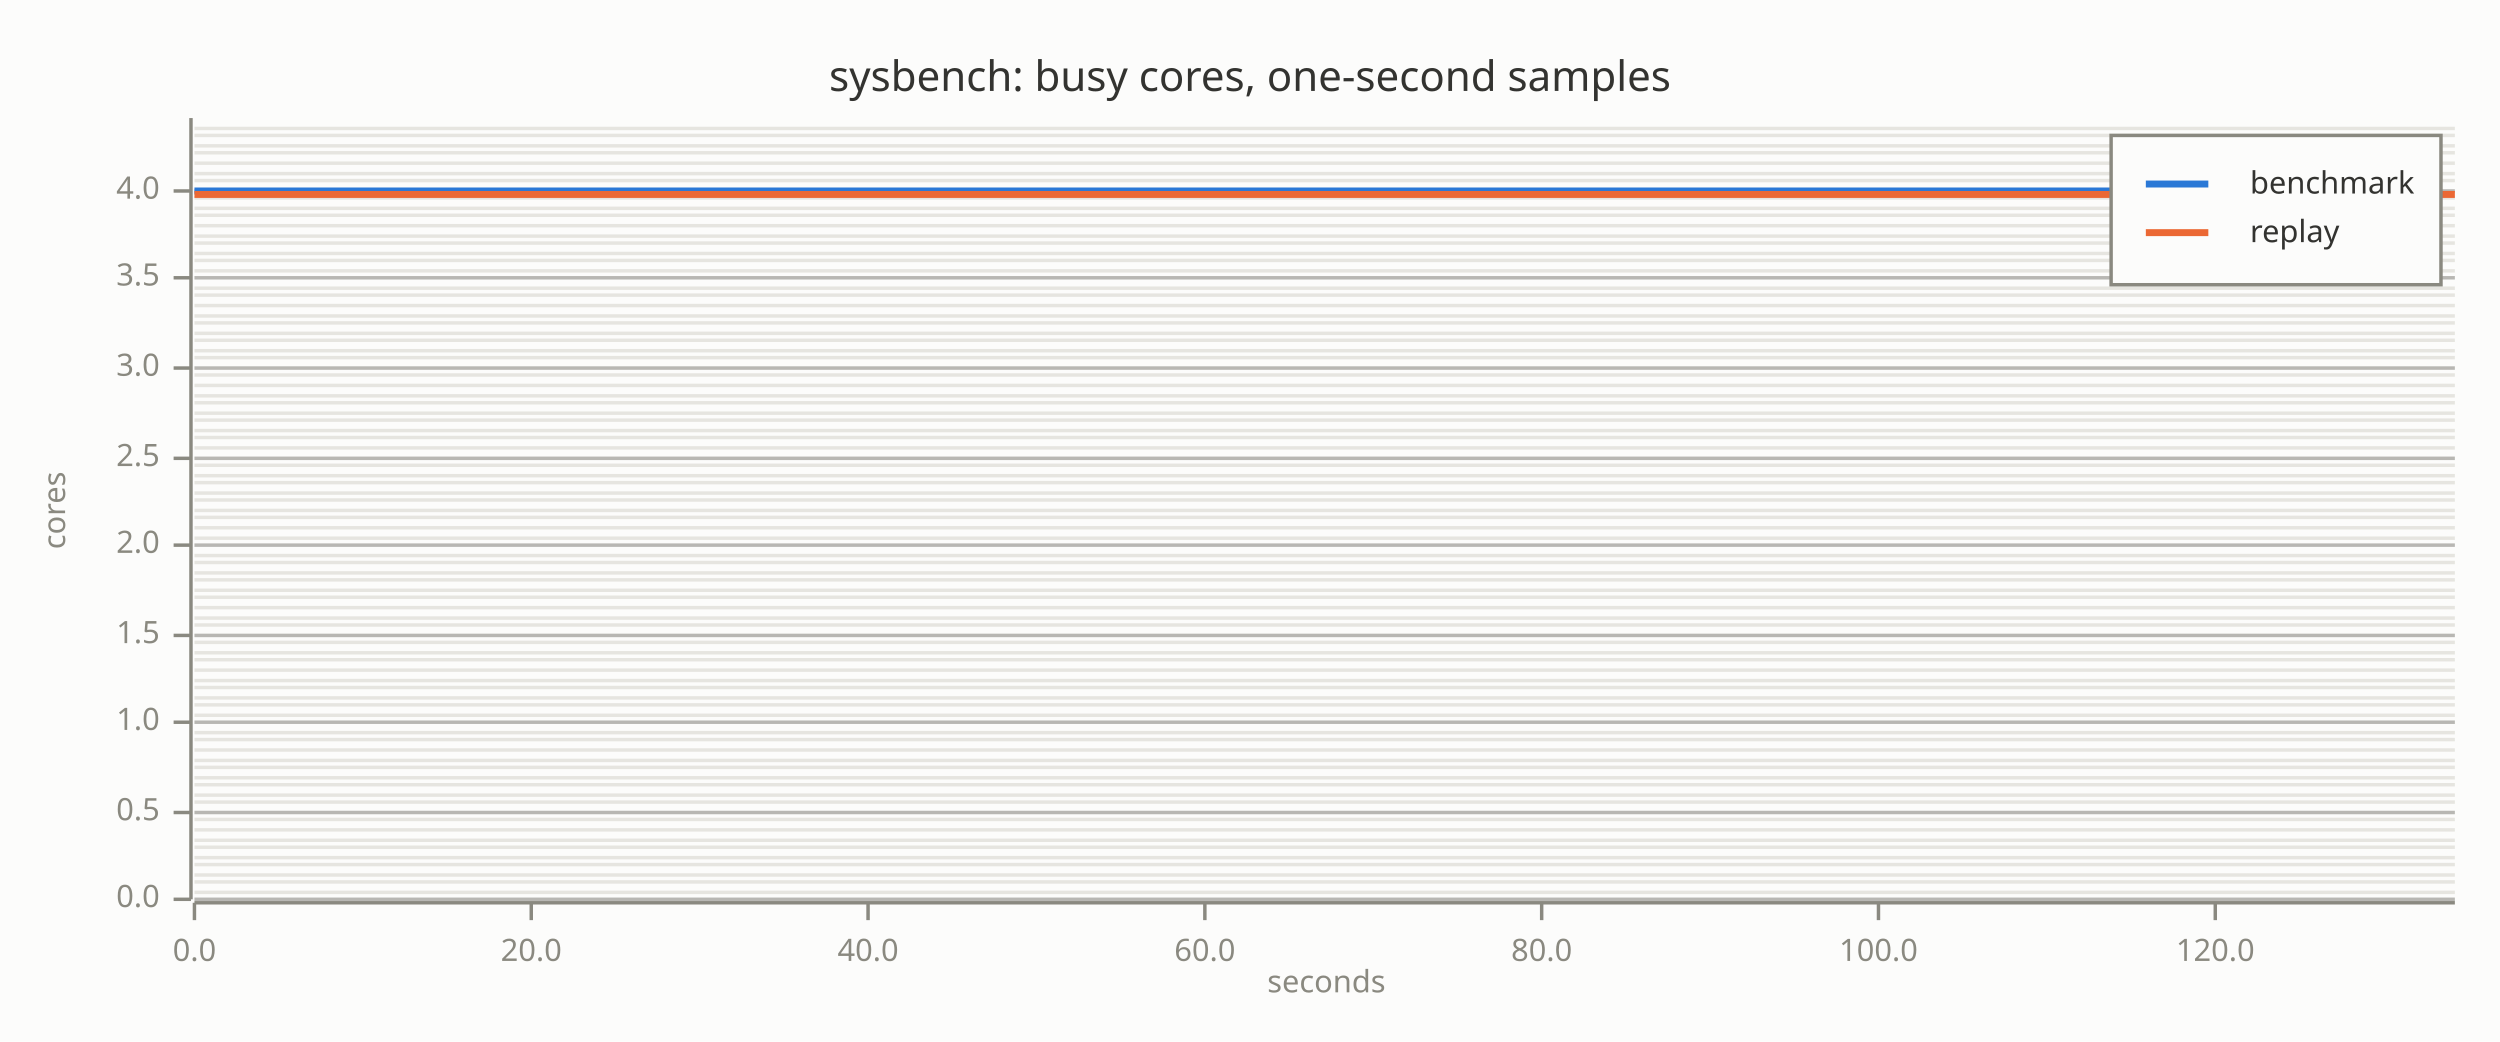
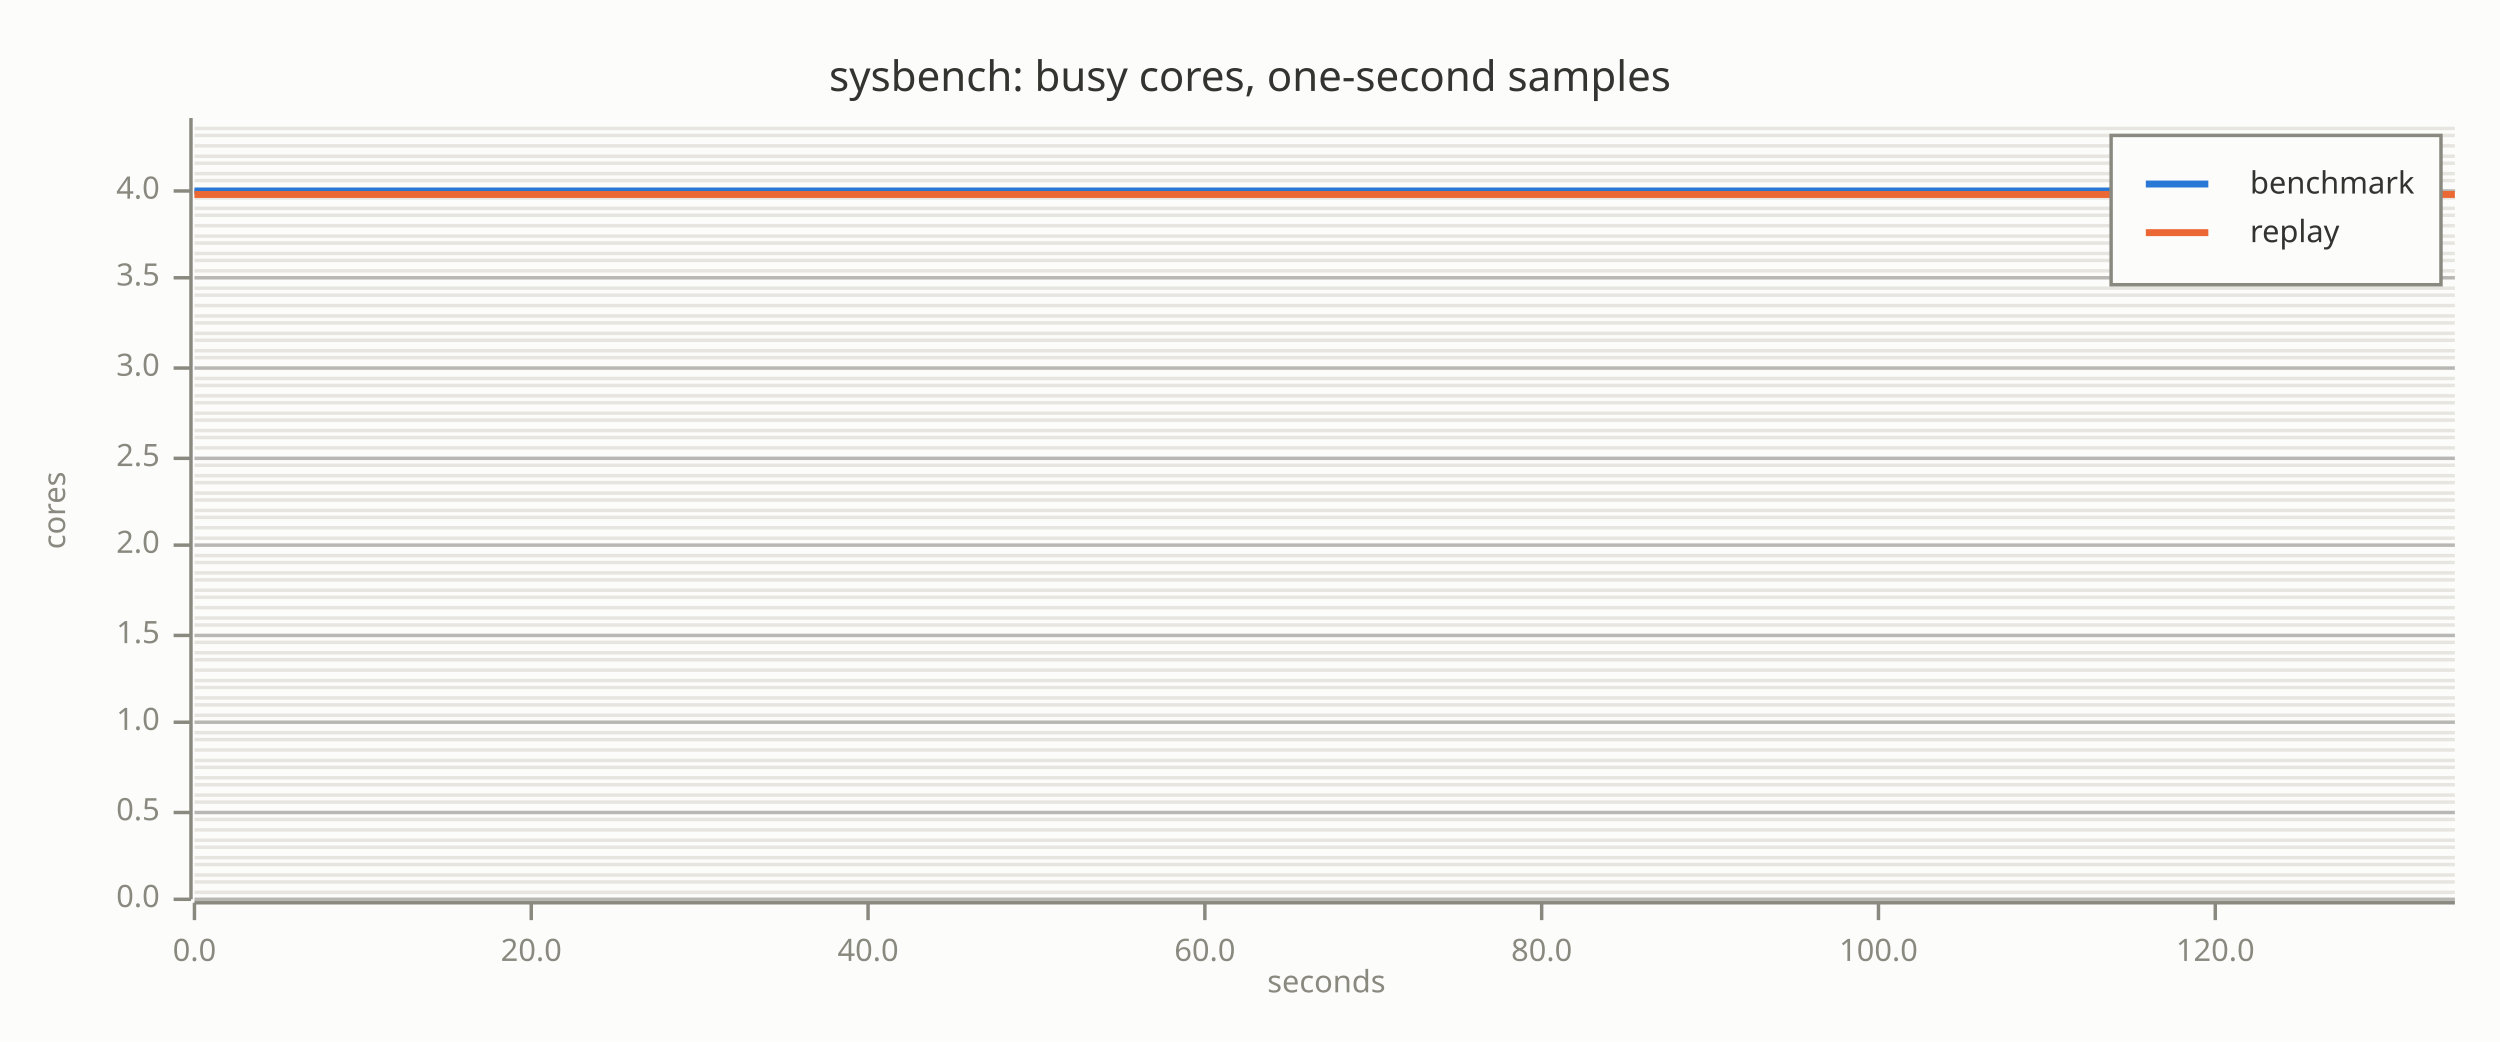
<svg xmlns="http://www.w3.org/2000/svg" width="720" height="300" viewBox="0 0 720 300">
  <rect x="0" y="0" width="720" height="300" opacity="1" fill="#FCFCFB" stroke="none" />
  <text x="360" y="17" dy="0.76em" text-anchor="middle" font-family="sans-serif" font-size="12.097" opacity="1" fill="#333330">
sysbench: busy cores, one-second samples
</text>
  <line opacity="1" stroke="#E6E5E0" stroke-width="1" x1="56" y1="259" x2="707" y2="259" />
  <line opacity="1" stroke="#E6E5E0" stroke-width="1" x1="56" y1="257" x2="707" y2="257" />
  <line opacity="1" stroke="#E6E5E0" stroke-width="1" x1="56" y1="254" x2="707" y2="254" />
  <line opacity="1" stroke="#E6E5E0" stroke-width="1" x1="56" y1="252" x2="707" y2="252" />
  <line opacity="1" stroke="#E6E5E0" stroke-width="1" x1="56" y1="249" x2="707" y2="249" />
  <line opacity="1" stroke="#E6E5E0" stroke-width="1" x1="56" y1="247" x2="707" y2="247" />
  <line opacity="1" stroke="#E6E5E0" stroke-width="1" x1="56" y1="244" x2="707" y2="244" />
  <line opacity="1" stroke="#E6E5E0" stroke-width="1" x1="56" y1="242" x2="707" y2="242" />
  <line opacity="1" stroke="#E6E5E0" stroke-width="1" x1="56" y1="239" x2="707" y2="239" />
  <line opacity="1" stroke="#E6E5E0" stroke-width="1" x1="56" y1="236" x2="707" y2="236" />
  <line opacity="1" stroke="#E6E5E0" stroke-width="1" x1="56" y1="234" x2="707" y2="234" />
  <line opacity="1" stroke="#E6E5E0" stroke-width="1" x1="56" y1="231" x2="707" y2="231" />
  <line opacity="1" stroke="#E6E5E0" stroke-width="1" x1="56" y1="229" x2="707" y2="229" />
  <line opacity="1" stroke="#E6E5E0" stroke-width="1" x1="56" y1="226" x2="707" y2="226" />
  <line opacity="1" stroke="#E6E5E0" stroke-width="1" x1="56" y1="224" x2="707" y2="224" />
  <line opacity="1" stroke="#E6E5E0" stroke-width="1" x1="56" y1="221" x2="707" y2="221" />
  <line opacity="1" stroke="#E6E5E0" stroke-width="1" x1="56" y1="219" x2="707" y2="219" />
  <line opacity="1" stroke="#E6E5E0" stroke-width="1" x1="56" y1="216" x2="707" y2="216" />
  <line opacity="1" stroke="#E6E5E0" stroke-width="1" x1="56" y1="213" x2="707" y2="213" />
  <line opacity="1" stroke="#E6E5E0" stroke-width="1" x1="56" y1="211" x2="707" y2="211" />
  <line opacity="1" stroke="#E6E5E0" stroke-width="1" x1="56" y1="208" x2="707" y2="208" />
  <line opacity="1" stroke="#E6E5E0" stroke-width="1" x1="56" y1="206" x2="707" y2="206" />
  <line opacity="1" stroke="#E6E5E0" stroke-width="1" x1="56" y1="203" x2="707" y2="203" />
  <line opacity="1" stroke="#E6E5E0" stroke-width="1" x1="56" y1="201" x2="707" y2="201" />
  <line opacity="1" stroke="#E6E5E0" stroke-width="1" x1="56" y1="198" x2="707" y2="198" />
  <line opacity="1" stroke="#E6E5E0" stroke-width="1" x1="56" y1="196" x2="707" y2="196" />
  <line opacity="1" stroke="#E6E5E0" stroke-width="1" x1="56" y1="193" x2="707" y2="193" />
  <line opacity="1" stroke="#E6E5E0" stroke-width="1" x1="56" y1="190" x2="707" y2="190" />
  <line opacity="1" stroke="#E6E5E0" stroke-width="1" x1="56" y1="188" x2="707" y2="188" />
  <line opacity="1" stroke="#E6E5E0" stroke-width="1" x1="56" y1="185" x2="707" y2="185" />
  <line opacity="1" stroke="#E6E5E0" stroke-width="1" x1="56" y1="183" x2="707" y2="183" />
  <line opacity="1" stroke="#E6E5E0" stroke-width="1" x1="56" y1="180" x2="707" y2="180" />
  <line opacity="1" stroke="#E6E5E0" stroke-width="1" x1="56" y1="178" x2="707" y2="178" />
  <line opacity="1" stroke="#E6E5E0" stroke-width="1" x1="56" y1="175" x2="707" y2="175" />
  <line opacity="1" stroke="#E6E5E0" stroke-width="1" x1="56" y1="172" x2="707" y2="172" />
  <line opacity="1" stroke="#E6E5E0" stroke-width="1" x1="56" y1="170" x2="707" y2="170" />
  <line opacity="1" stroke="#E6E5E0" stroke-width="1" x1="56" y1="167" x2="707" y2="167" />
  <line opacity="1" stroke="#E6E5E0" stroke-width="1" x1="56" y1="165" x2="707" y2="165" />
  <line opacity="1" stroke="#E6E5E0" stroke-width="1" x1="56" y1="162" x2="707" y2="162" />
  <line opacity="1" stroke="#E6E5E0" stroke-width="1" x1="56" y1="160" x2="707" y2="160" />
  <line opacity="1" stroke="#E6E5E0" stroke-width="1" x1="56" y1="157" x2="707" y2="157" />
  <line opacity="1" stroke="#E6E5E0" stroke-width="1" x1="56" y1="155" x2="707" y2="155" />
  <line opacity="1" stroke="#E6E5E0" stroke-width="1" x1="56" y1="152" x2="707" y2="152" />
  <line opacity="1" stroke="#E6E5E0" stroke-width="1" x1="56" y1="149" x2="707" y2="149" />
  <line opacity="1" stroke="#E6E5E0" stroke-width="1" x1="56" y1="147" x2="707" y2="147" />
  <line opacity="1" stroke="#E6E5E0" stroke-width="1" x1="56" y1="144" x2="707" y2="144" />
  <line opacity="1" stroke="#E6E5E0" stroke-width="1" x1="56" y1="142" x2="707" y2="142" />
  <line opacity="1" stroke="#E6E5E0" stroke-width="1" x1="56" y1="139" x2="707" y2="139" />
  <line opacity="1" stroke="#E6E5E0" stroke-width="1" x1="56" y1="137" x2="707" y2="137" />
  <line opacity="1" stroke="#E6E5E0" stroke-width="1" x1="56" y1="134" x2="707" y2="134" />
  <line opacity="1" stroke="#E6E5E0" stroke-width="1" x1="56" y1="132" x2="707" y2="132" />
  <line opacity="1" stroke="#E6E5E0" stroke-width="1" x1="56" y1="129" x2="707" y2="129" />
  <line opacity="1" stroke="#E6E5E0" stroke-width="1" x1="56" y1="126" x2="707" y2="126" />
  <line opacity="1" stroke="#E6E5E0" stroke-width="1" x1="56" y1="124" x2="707" y2="124" />
  <line opacity="1" stroke="#E6E5E0" stroke-width="1" x1="56" y1="121" x2="707" y2="121" />
  <line opacity="1" stroke="#E6E5E0" stroke-width="1" x1="56" y1="119" x2="707" y2="119" />
  <line opacity="1" stroke="#E6E5E0" stroke-width="1" x1="56" y1="116" x2="707" y2="116" />
  <line opacity="1" stroke="#E6E5E0" stroke-width="1" x1="56" y1="114" x2="707" y2="114" />
  <line opacity="1" stroke="#E6E5E0" stroke-width="1" x1="56" y1="111" x2="707" y2="111" />
-   <line opacity="1" stroke="#E6E5E0" stroke-width="1" x1="56" y1="108" x2="707" y2="108" />
+   <line opacity="1" stroke="#E6E5E0" stroke-width="1" x1="56" y1="109" x2="707" y2="109" />
  <line opacity="1" stroke="#E6E5E0" stroke-width="1" x1="56" y1="106" x2="707" y2="106" />
  <line opacity="1" stroke="#E6E5E0" stroke-width="1" x1="56" y1="103" x2="707" y2="103" />
  <line opacity="1" stroke="#E6E5E0" stroke-width="1" x1="56" y1="101" x2="707" y2="101" />
  <line opacity="1" stroke="#E6E5E0" stroke-width="1" x1="56" y1="98" x2="707" y2="98" />
  <line opacity="1" stroke="#E6E5E0" stroke-width="1" x1="56" y1="96" x2="707" y2="96" />
  <line opacity="1" stroke="#E6E5E0" stroke-width="1" x1="56" y1="93" x2="707" y2="93" />
  <line opacity="1" stroke="#E6E5E0" stroke-width="1" x1="56" y1="91" x2="707" y2="91" />
  <line opacity="1" stroke="#E6E5E0" stroke-width="1" x1="56" y1="88" x2="707" y2="88" />
  <line opacity="1" stroke="#E6E5E0" stroke-width="1" x1="56" y1="85" x2="707" y2="85" />
  <line opacity="1" stroke="#E6E5E0" stroke-width="1" x1="56" y1="83" x2="707" y2="83" />
  <line opacity="1" stroke="#E6E5E0" stroke-width="1" x1="56" y1="80" x2="707" y2="80" />
  <line opacity="1" stroke="#E6E5E0" stroke-width="1" x1="56" y1="78" x2="707" y2="78" />
  <line opacity="1" stroke="#E6E5E0" stroke-width="1" x1="56" y1="75" x2="707" y2="75" />
  <line opacity="1" stroke="#E6E5E0" stroke-width="1" x1="56" y1="73" x2="707" y2="73" />
  <line opacity="1" stroke="#E6E5E0" stroke-width="1" x1="56" y1="70" x2="707" y2="70" />
  <line opacity="1" stroke="#E6E5E0" stroke-width="1" x1="56" y1="68" x2="707" y2="68" />
  <line opacity="1" stroke="#E6E5E0" stroke-width="1" x1="56" y1="65" x2="707" y2="65" />
  <line opacity="1" stroke="#E6E5E0" stroke-width="1" x1="56" y1="62" x2="707" y2="62" />
  <line opacity="1" stroke="#E6E5E0" stroke-width="1" x1="56" y1="60" x2="707" y2="60" />
  <line opacity="1" stroke="#E6E5E0" stroke-width="1" x1="56" y1="57" x2="707" y2="57" />
  <line opacity="1" stroke="#E6E5E0" stroke-width="1" x1="56" y1="55" x2="707" y2="55" />
  <line opacity="1" stroke="#E6E5E0" stroke-width="1" x1="56" y1="52" x2="707" y2="52" />
  <line opacity="1" stroke="#E6E5E0" stroke-width="1" x1="56" y1="50" x2="707" y2="50" />
  <line opacity="1" stroke="#E6E5E0" stroke-width="1" x1="56" y1="47" x2="707" y2="47" />
-   <line opacity="1" stroke="#E6E5E0" stroke-width="1" x1="56" y1="44" x2="707" y2="44" />
+   <line opacity="1" stroke="#E6E5E0" stroke-width="1" x1="56" y1="45" x2="707" y2="45" />
  <line opacity="1" stroke="#E6E5E0" stroke-width="1" x1="56" y1="42" x2="707" y2="42" />
  <line opacity="1" stroke="#E6E5E0" stroke-width="1" x1="56" y1="39" x2="707" y2="39" />
  <line opacity="1" stroke="#E6E5E0" stroke-width="1" x1="56" y1="37" x2="707" y2="37" />
  <text x="12" y="147" dy="0.76em" text-anchor="middle" font-family="sans-serif" font-size="8.871" opacity="1" fill="#8A8980" transform="rotate(270, 12, 147)">
cores
</text>
  <text x="382" y="288" dy="-0.5ex" text-anchor="middle" font-family="sans-serif" font-size="8.871" opacity="1" fill="#8A8980">
seconds
</text>
  <line opacity="0.2" stroke="#000000" stroke-width="1" x1="56" y1="259" x2="707" y2="259" />
  <line opacity="0.2" stroke="#000000" stroke-width="1" x1="56" y1="234" x2="707" y2="234" />
  <line opacity="0.2" stroke="#000000" stroke-width="1" x1="56" y1="208" x2="707" y2="208" />
  <line opacity="0.2" stroke="#000000" stroke-width="1" x1="56" y1="183" x2="707" y2="183" />
  <line opacity="0.2" stroke="#000000" stroke-width="1" x1="56" y1="157" x2="707" y2="157" />
  <line opacity="0.2" stroke="#000000" stroke-width="1" x1="56" y1="132" x2="707" y2="132" />
  <line opacity="0.2" stroke="#000000" stroke-width="1" x1="56" y1="106" x2="707" y2="106" />
  <line opacity="0.2" stroke="#000000" stroke-width="1" x1="56" y1="80" x2="707" y2="80" />
  <line opacity="0.2" stroke="#000000" stroke-width="1" x1="56" y1="55" x2="707" y2="55" />
  <polyline fill="none" opacity="1" stroke="#8A8980" stroke-width="1" points="55,34 55,259 " />
  <text x="46" y="259" dy="0.5ex" text-anchor="end" font-family="sans-serif" font-size="8.871" opacity="1" fill="#8A8980">
0.0
</text>
  <polyline fill="none" opacity="1" stroke="#8A8980" stroke-width="1" points="50,259 55,259 " />
  <text x="46" y="234" dy="0.5ex" text-anchor="end" font-family="sans-serif" font-size="8.871" opacity="1" fill="#8A8980">
0.5
</text>
  <polyline fill="none" opacity="1" stroke="#8A8980" stroke-width="1" points="50,234 55,234 " />
  <text x="46" y="208" dy="0.5ex" text-anchor="end" font-family="sans-serif" font-size="8.871" opacity="1" fill="#8A8980">
1.0
</text>
  <polyline fill="none" opacity="1" stroke="#8A8980" stroke-width="1" points="50,208 55,208 " />
  <text x="46" y="183" dy="0.5ex" text-anchor="end" font-family="sans-serif" font-size="8.871" opacity="1" fill="#8A8980">
1.5
</text>
  <polyline fill="none" opacity="1" stroke="#8A8980" stroke-width="1" points="50,183 55,183 " />
  <text x="46" y="157" dy="0.5ex" text-anchor="end" font-family="sans-serif" font-size="8.871" opacity="1" fill="#8A8980">
2.0
</text>
  <polyline fill="none" opacity="1" stroke="#8A8980" stroke-width="1" points="50,157 55,157 " />
  <text x="46" y="132" dy="0.5ex" text-anchor="end" font-family="sans-serif" font-size="8.871" opacity="1" fill="#8A8980">
2.5
</text>
  <polyline fill="none" opacity="1" stroke="#8A8980" stroke-width="1" points="50,132 55,132 " />
  <text x="46" y="106" dy="0.5ex" text-anchor="end" font-family="sans-serif" font-size="8.871" opacity="1" fill="#8A8980">
3.0
</text>
  <polyline fill="none" opacity="1" stroke="#8A8980" stroke-width="1" points="50,106 55,106 " />
  <text x="46" y="80" dy="0.5ex" text-anchor="end" font-family="sans-serif" font-size="8.871" opacity="1" fill="#8A8980">
3.5
</text>
  <polyline fill="none" opacity="1" stroke="#8A8980" stroke-width="1" points="50,80 55,80 " />
  <text x="46" y="55" dy="0.5ex" text-anchor="end" font-family="sans-serif" font-size="8.871" opacity="1" fill="#8A8980">
4.0
</text>
  <polyline fill="none" opacity="1" stroke="#8A8980" stroke-width="1" points="50,55 55,55 " />
  <polyline fill="none" opacity="1" stroke="#8A8980" stroke-width="1" points="56,260 707,260 " />
  <text x="56" y="270" dy="0.76em" text-anchor="middle" font-family="sans-serif" font-size="8.871" opacity="1" fill="#8A8980">
0.0
</text>
  <polyline fill="none" opacity="1" stroke="#8A8980" stroke-width="1" points="56,260 56,265 " />
  <text x="153" y="270" dy="0.76em" text-anchor="middle" font-family="sans-serif" font-size="8.871" opacity="1" fill="#8A8980">
20.0
</text>
  <polyline fill="none" opacity="1" stroke="#8A8980" stroke-width="1" points="153,260 153,265 " />
  <text x="250" y="270" dy="0.76em" text-anchor="middle" font-family="sans-serif" font-size="8.871" opacity="1" fill="#8A8980">
40.0
</text>
  <polyline fill="none" opacity="1" stroke="#8A8980" stroke-width="1" points="250,260 250,265 " />
  <text x="347" y="270" dy="0.76em" text-anchor="middle" font-family="sans-serif" font-size="8.871" opacity="1" fill="#8A8980">
60.0
</text>
  <polyline fill="none" opacity="1" stroke="#8A8980" stroke-width="1" points="347,260 347,265 " />
  <text x="444" y="270" dy="0.76em" text-anchor="middle" font-family="sans-serif" font-size="8.871" opacity="1" fill="#8A8980">
80.0
</text>
  <polyline fill="none" opacity="1" stroke="#8A8980" stroke-width="1" points="444,260 444,265 " />
  <text x="541" y="270" dy="0.76em" text-anchor="middle" font-family="sans-serif" font-size="8.871" opacity="1" fill="#8A8980">
100.0
</text>
  <polyline fill="none" opacity="1" stroke="#8A8980" stroke-width="1" points="541,260 541,265 " />
  <text x="638" y="270" dy="0.76em" text-anchor="middle" font-family="sans-serif" font-size="8.871" opacity="1" fill="#8A8980">
120.0
</text>
  <polyline fill="none" opacity="1" stroke="#8A8980" stroke-width="1" points="638,260 638,265 " />
  <polyline fill="none" opacity="1" stroke="#2A78D6" stroke-width="2" points="56,55 60,55 65,55 70,55 75,55 80,55 85,55 90,55 94,55 99,55 104,55 109,55 114,55 119,55 124,55 128,55 133,55 138,55 143,55 148,55 153,55 158,55 162,55 167,55 172,55 177,55 182,55 187,55 192,55 196,55 201,55 206,55 211,55 216,55 221,55 226,55 230,55 235,55 240,55 245,55 250,55 255,55 260,55 264,55 269,55 274,55 279,55 284,55 289,55 294,55 298,55 303,55 308,55 313,55 318,55 323,55 328,55 332,55 337,55 342,55 347,55 352,55 357,55 362,55 366,55 371,55 376,55 381,55 386,55 391,55 396,55 400,55 405,55 410,55 415,55 420,55 425,55 430,55 434,55 439,55 444,55 449,55 454,55 459,55 464,55 468,55 473,55 478,55 483,55 488,55 493,55 498,55 502,55 507,55 512,55 517,55 522,55 527,55 532,55 536,55 541,55 546,55 551,55 556,55 561,55 566,55 570,55 575,55 580,55 585,55 590,55 595,55 600,55 604,55 609,55 614,55 619,55 624,55 629,55 " />
  <polyline fill="none" opacity="1" stroke="#EB6834" stroke-width="2" points="56,56 60,56 65,56 70,56 75,56 80,56 85,56 90,56 94,56 99,56 104,56 109,56 114,56 119,56 124,56 128,56 133,56 138,56 143,56 148,56 153,56 158,56 162,56 167,56 172,56 177,56 182,56 187,56 192,56 196,56 201,56 206,56 211,56 216,56 221,56 226,56 230,56 235,56 240,56 245,56 250,56 255,56 260,56 264,56 269,56 274,56 279,56 284,56 289,56 294,56 298,56 303,56 308,56 313,56 318,56 323,56 328,56 332,56 337,56 342,56 347,56 352,56 357,56 362,56 366,56 371,56 376,56 381,56 386,56 391,56 396,56 400,56 405,56 410,56 415,56 420,56 425,56 430,56 434,56 439,56 444,56 449,56 454,56 459,56 464,56 468,56 473,56 478,56 483,56 488,56 493,56 498,56 502,56 507,56 512,56 517,56 522,56 527,56 532,56 536,56 541,56 546,56 551,56 556,56 561,56 566,56 570,56 575,56 580,56 585,56 590,56 595,56 600,56 604,56 609,56 614,56 619,56 624,56 629,56 634,56 638,56 643,56 648,56 653,56 658,56 663,56 668,56 672,56 677,56 682,56 687,56 692,56 697,56 702,56 707,56 " />
  <rect x="608" y="39" width="95" height="43" opacity="1" fill="#FCFCFB" stroke="none" />
  <rect x="608" y="39" width="95" height="43" opacity="1" fill="none" stroke="#8A8980" />
  <text x="648" y="49" dy="0.76em" text-anchor="start" font-family="sans-serif" font-size="8.871" opacity="1" fill="#333330">
benchmark
</text>
  <text x="648" y="63" dy="0.76em" text-anchor="start" font-family="sans-serif" font-size="8.871" opacity="1" fill="#333330">
replay
</text>
  <polyline fill="none" opacity="1" stroke="#2A78D6" stroke-width="2" points="618,53 636,53 " />
  <polyline fill="none" opacity="1" stroke="#EB6834" stroke-width="2" points="618,67 636,67 " />
</svg>
